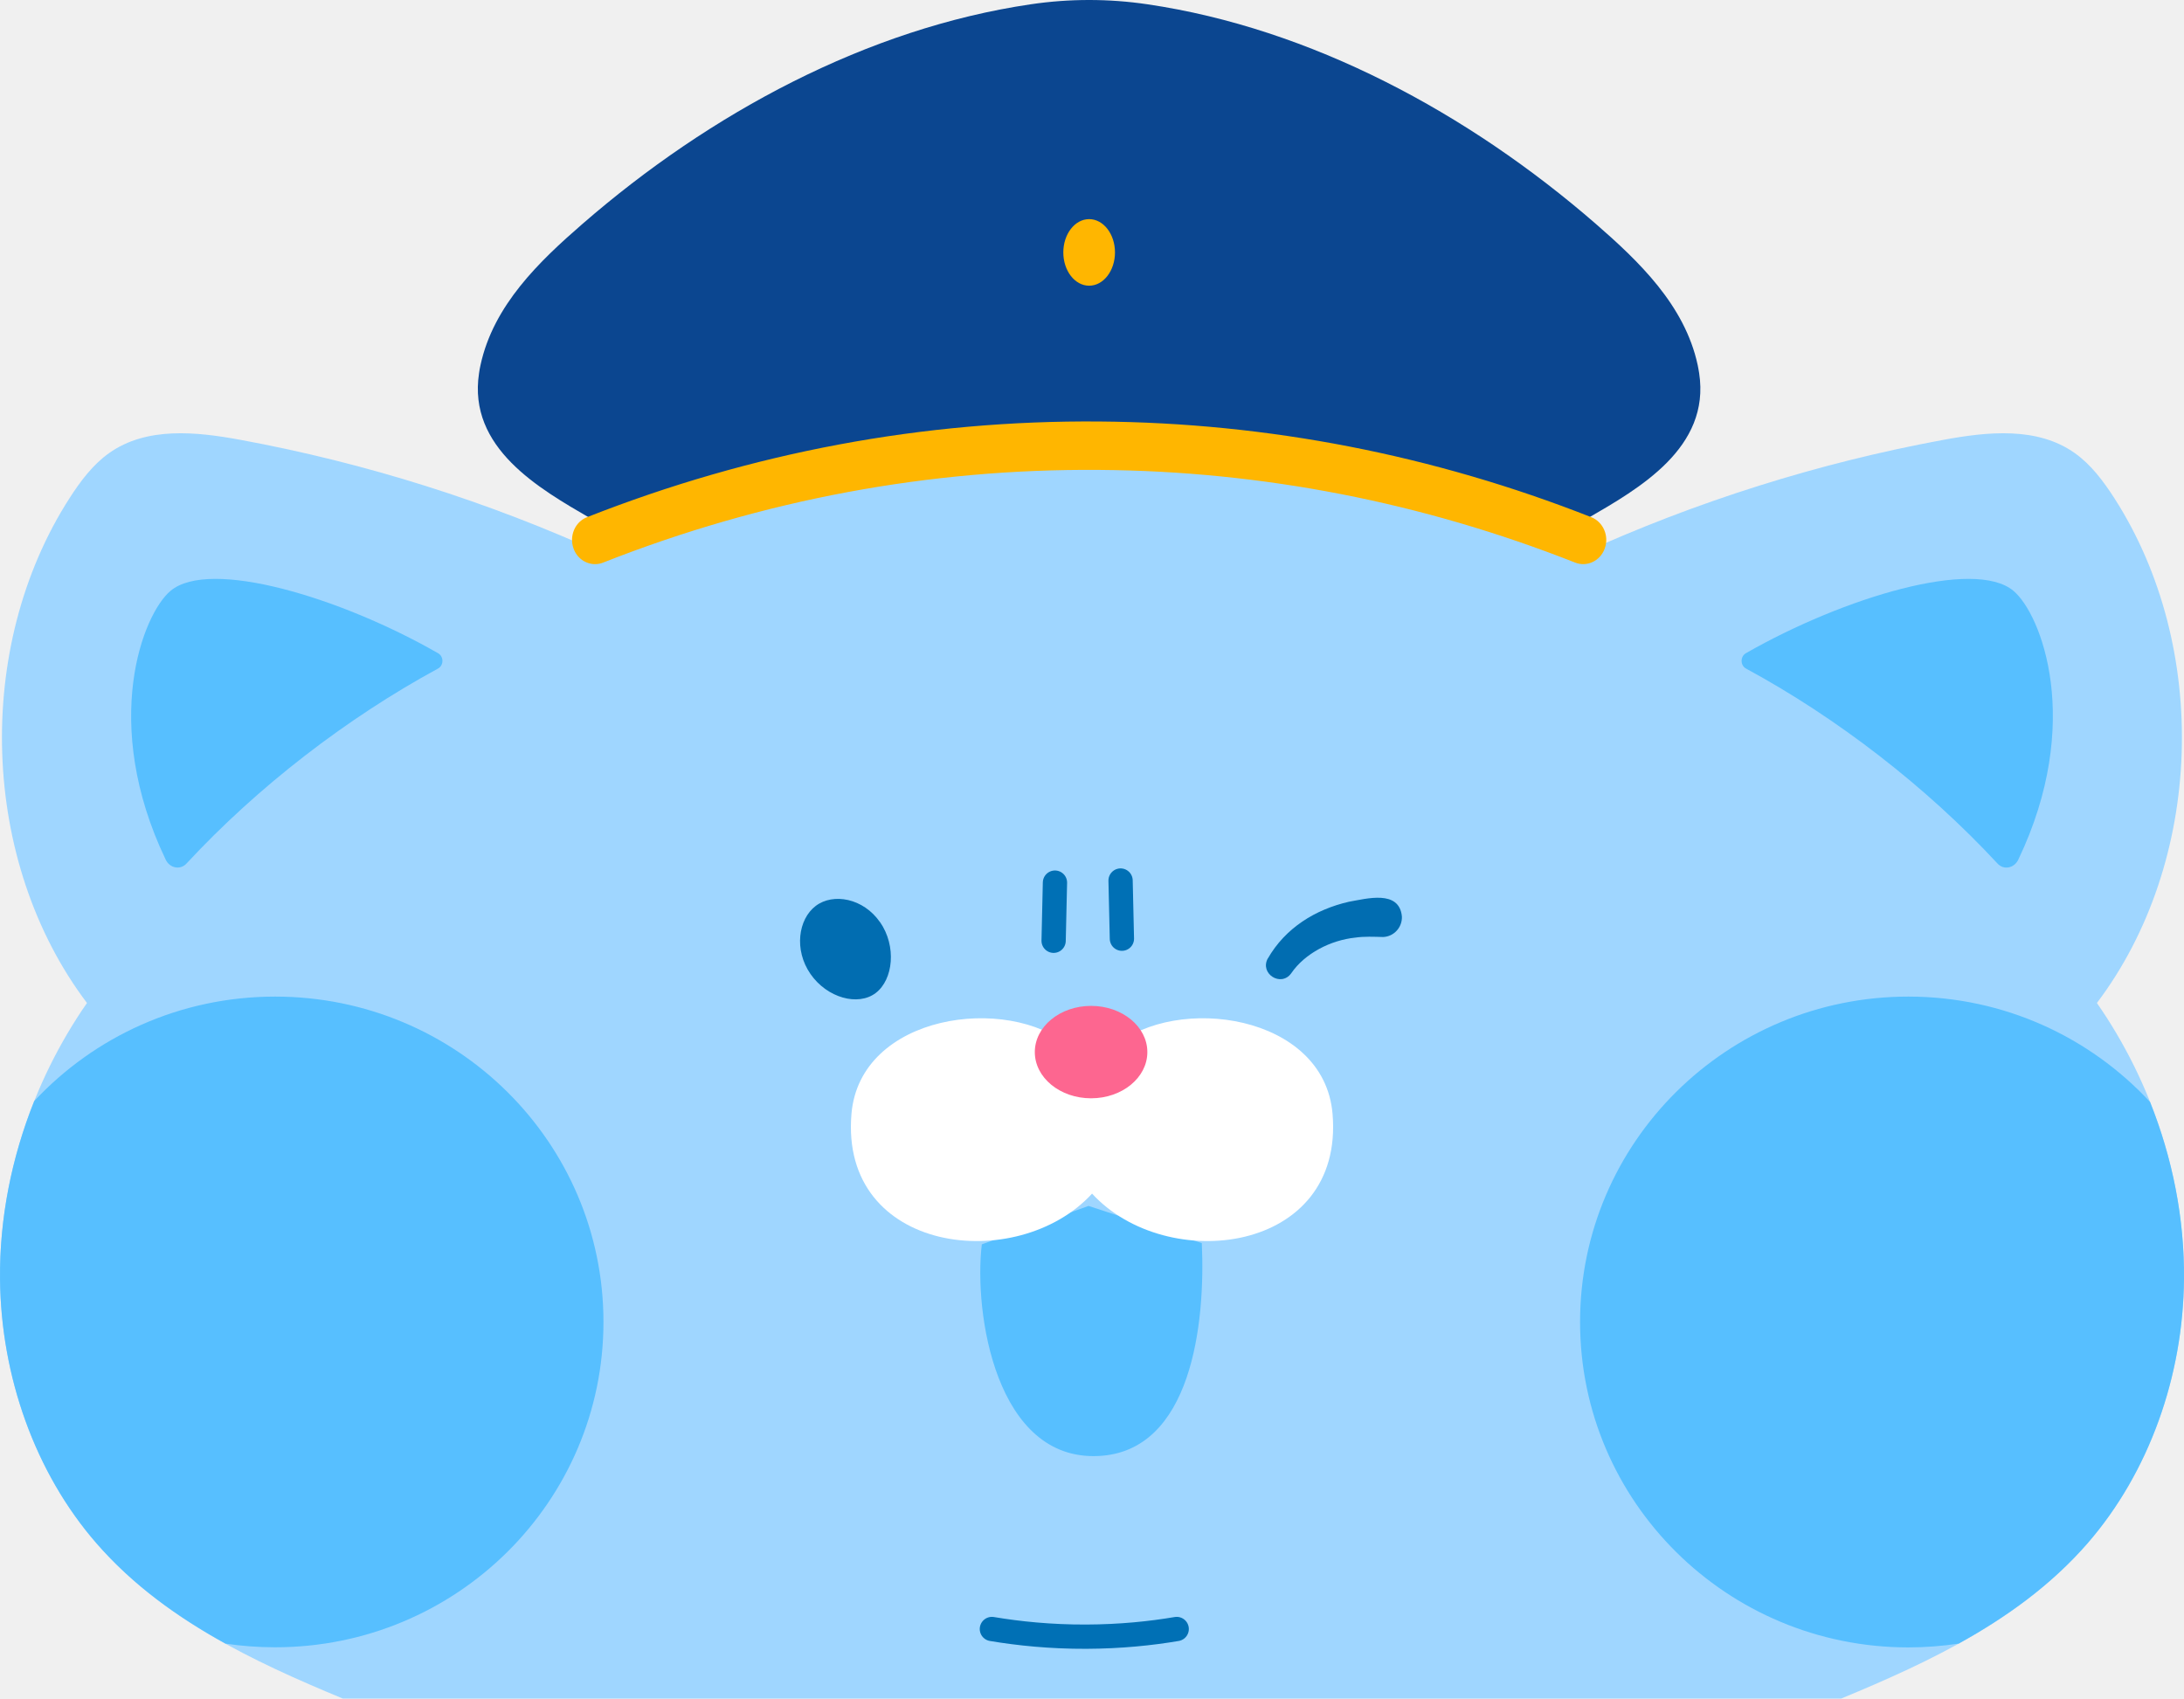
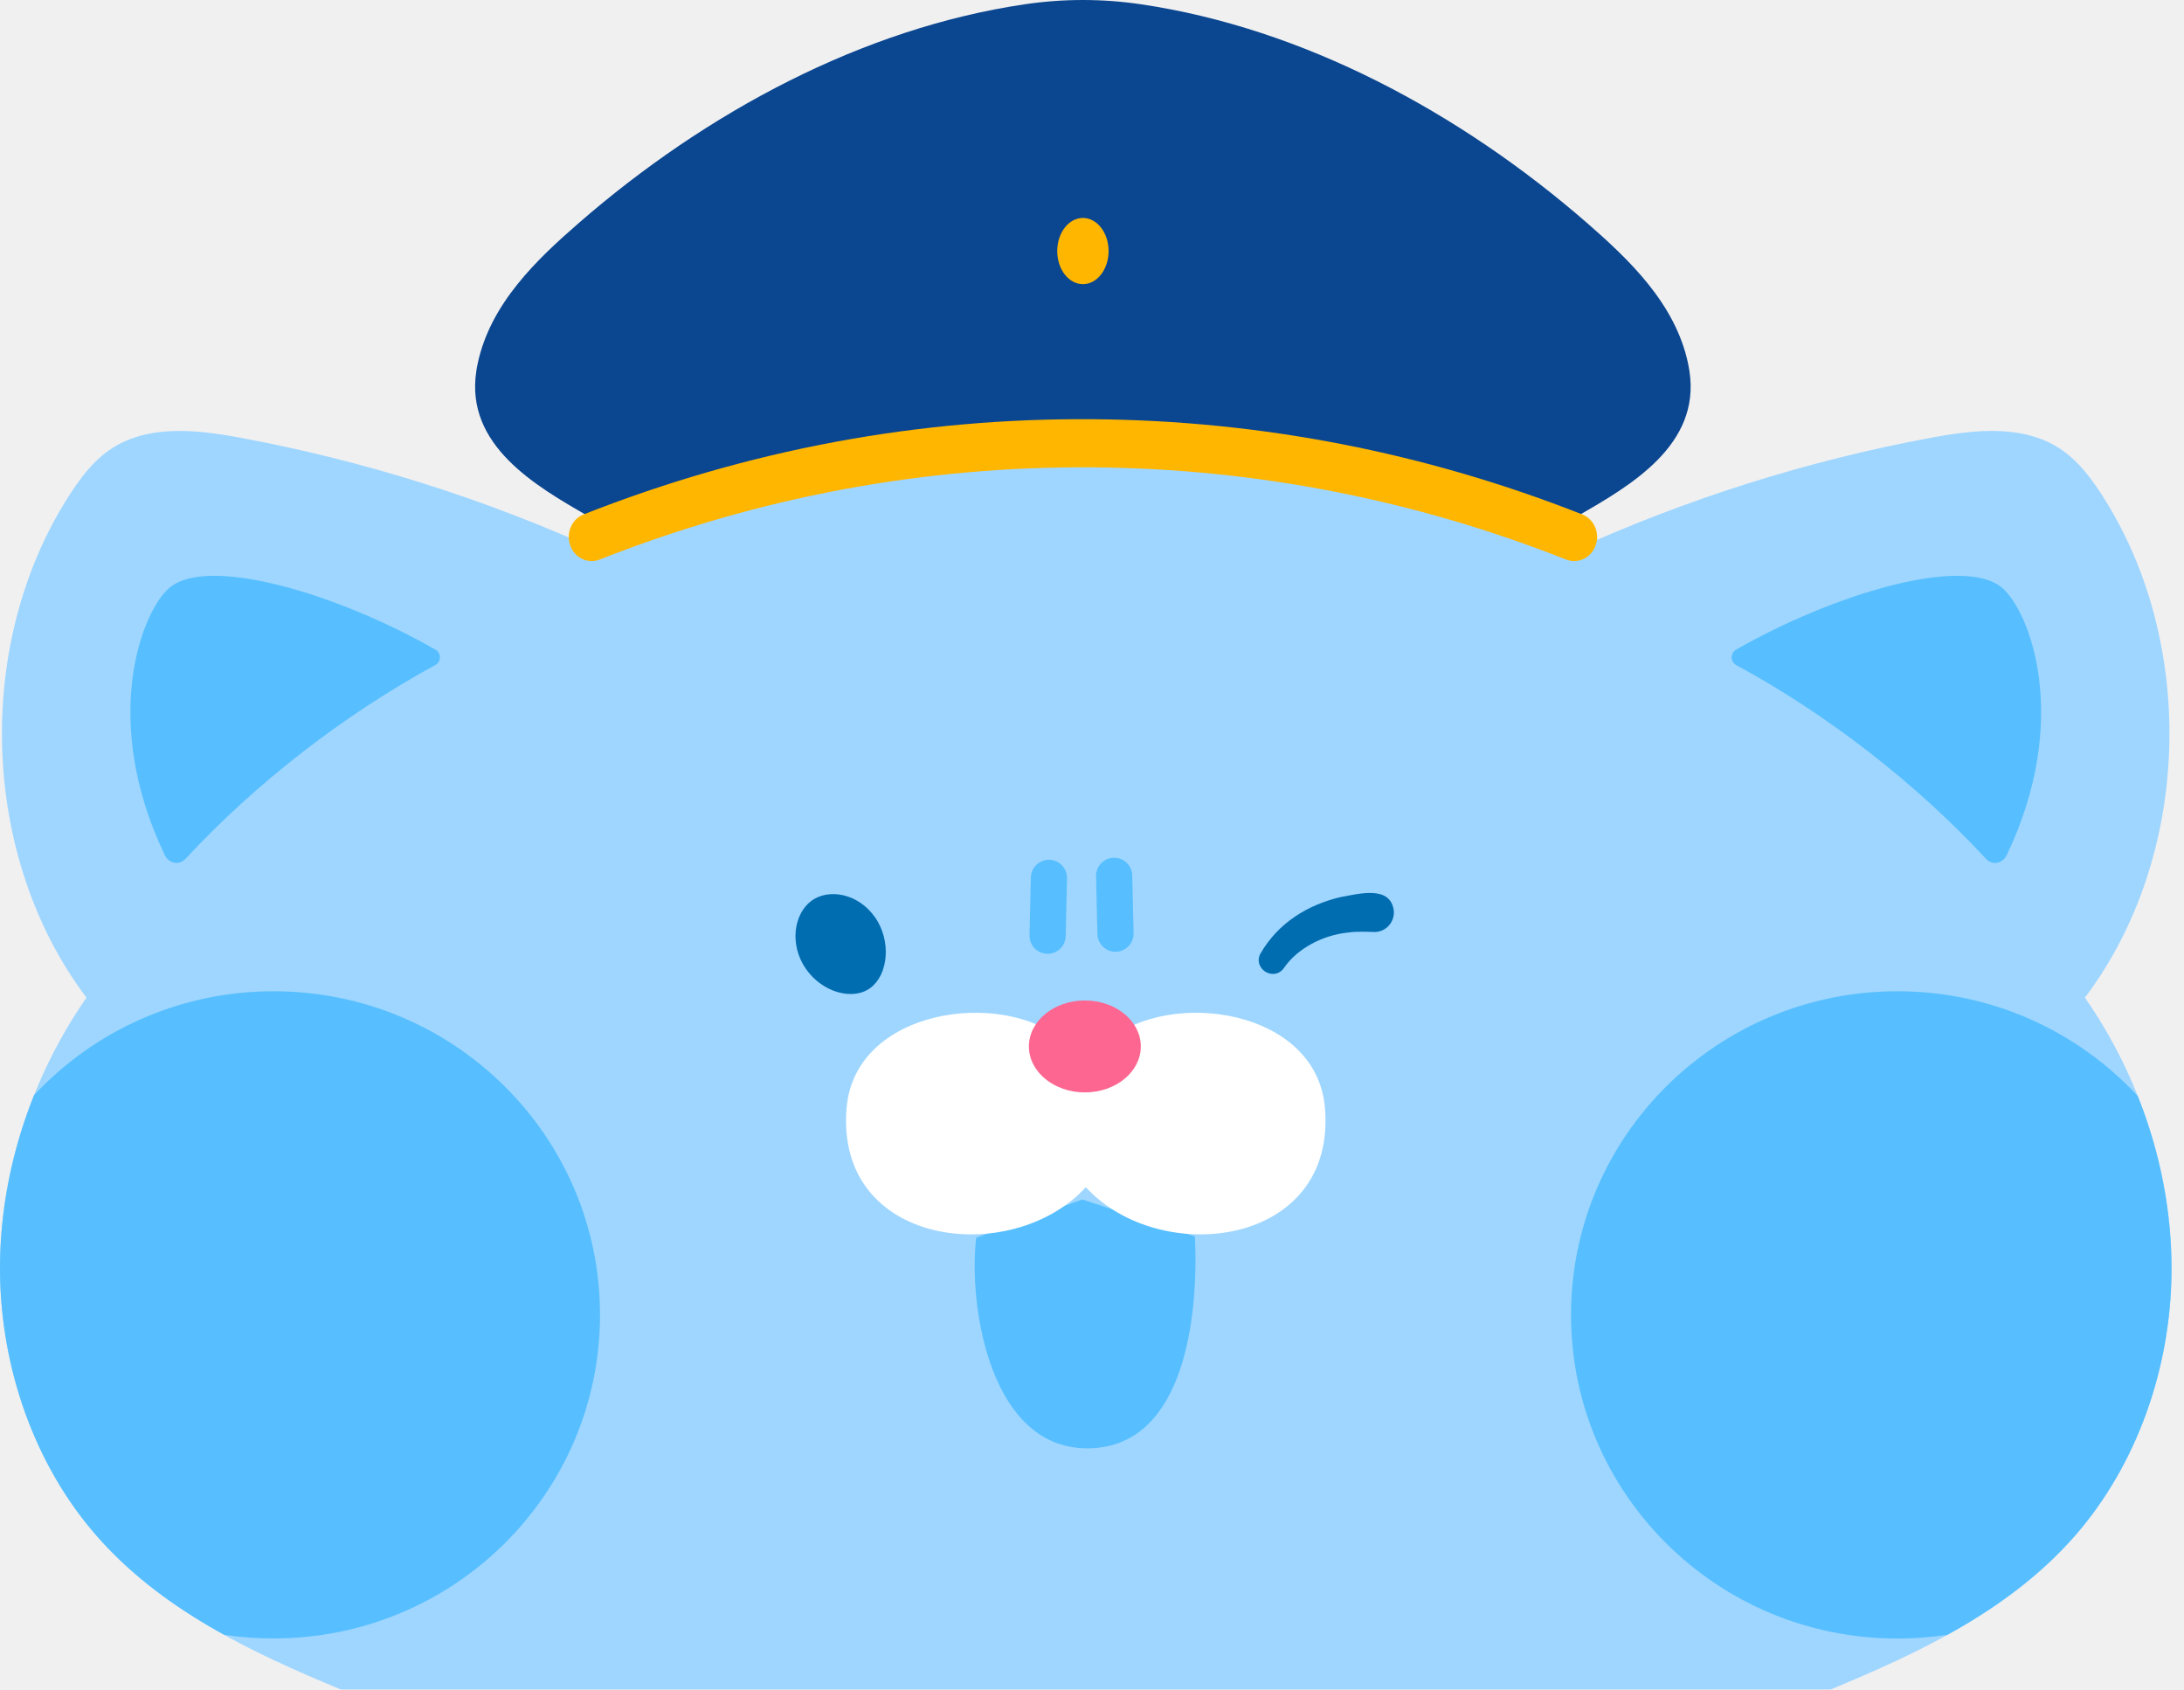
- <svg xmlns="http://www.w3.org/2000/svg" width="180" height="140" viewBox="0 0 180 140" fill="none">
-   <path d="M151.753 140.001C159.199 136.916 166.655 133.399 172.032 127.229C177.139 121.36 179.928 113.401 179.998 105.452C180.078 97.313 177.389 89.233 172.822 82.671C181.627 71.014 182.167 53.348 174.251 41.047C173.351 39.651 172.332 38.294 171.003 37.349C167.904 35.149 163.806 35.581 160.118 36.264C149.854 38.163 139.799 41.329 130.234 45.69C117.67 39.872 105.137 37.239 89.995 37.591C75.562 37.711 62.319 39.872 49.756 45.69C40.191 41.329 30.146 38.163 19.871 36.264C16.183 35.581 12.085 35.149 8.987 37.349C7.658 38.294 6.638 39.651 5.739 41.047C-2.177 53.348 -1.637 71.014 7.168 82.671C2.61 89.233 -0.078 97.313 0.002 105.452C0.082 113.401 2.86 121.37 7.968 127.229C13.345 133.399 20.801 136.916 28.247 140.001" fill="#9FD6FF" />
-   <path d="M80.92 102.564C80.24 108.212 82.079 120.441 90.555 120.009C98.191 119.627 99.36 109.136 99.05 102.463L89.715 99.398L80.92 102.564Z" fill="#57BFFF" />
-   <path d="M165.935 48.693C168.234 50.602 171.732 59.586 166.345 70.851C166.015 71.555 165.145 71.746 164.626 71.173C158.759 64.842 151.383 59.154 143.916 55.114C143.417 54.853 143.417 54.109 143.896 53.838C151.982 49.215 162.717 46.01 165.935 48.693Z" fill="#57BFFF" />
-   <path d="M36.103 53.84C36.593 54.121 36.583 54.855 36.083 55.116C28.617 59.166 21.23 64.853 15.374 71.174C14.854 71.737 13.984 71.556 13.655 70.853C8.267 59.588 11.765 50.604 14.064 48.694C17.283 46.011 28.017 49.207 36.103 53.84Z" fill="#57BFFF" />
-   <path d="M49.736 108.966C49.736 94.153 37.622 82.144 22.68 82.144C14.824 82.144 7.758 85.461 2.82 90.757C0.961 95.399 -0.048 100.414 0.002 105.448C0.082 113.397 2.86 121.366 7.968 127.225C10.976 130.672 14.634 133.295 18.582 135.475C19.921 135.676 21.291 135.777 22.68 135.777C37.622 135.777 49.736 123.768 49.736 108.956V108.966Z" fill="#57BFFF" />
-   <path d="M130.225 108.966C130.225 123.778 142.338 135.787 157.281 135.787C158.69 135.787 160.079 135.676 161.428 135.475C165.366 133.295 169.024 130.672 172.033 127.225C177.14 121.356 179.929 113.397 179.999 105.448C180.049 100.434 179.049 95.45 177.2 90.827C172.253 85.491 165.166 82.144 157.281 82.144C142.338 82.144 130.225 94.153 130.225 108.966Z" fill="#57BFFF" />
-   <path d="M130.844 42.721C135.082 40.269 140.989 36.913 140.039 30.753C140.009 30.532 139.959 30.311 139.919 30.09C138.86 25.145 135.032 21.508 131.524 18.453C120.989 9.298 108.016 2.334 94.573 0.354C91.384 -0.118 88.136 -0.118 84.948 0.354C71.505 2.334 58.541 9.298 47.997 18.463C44.479 21.518 40.661 25.155 39.601 30.1C39.551 30.321 39.511 30.542 39.481 30.763C38.542 36.923 44.449 40.279 48.677 42.731C57.822 39.254 72.484 34.993 90.835 35.164C108.096 35.325 121.939 39.345 130.844 42.731V42.721Z" fill="#0B4690" />
-   <path d="M91.854 86.245C90.805 87.139 89.206 87.139 88.156 86.245C83.039 81.924 70.885 83.582 70.176 91.802C69.186 103.349 83.859 105.087 90.005 98.384C96.152 105.087 110.814 103.349 109.825 91.802C109.125 83.582 96.962 81.924 91.854 86.245Z" fill="white" />
-   <path d="M92.355 72.578L92.465 77.372" stroke="#0070B5" stroke-width="2" stroke-miterlimit="10" stroke-linecap="round" />
-   <path d="M86.947 72.75L86.837 77.543" stroke="#0070B5" stroke-width="2" stroke-miterlimit="10" stroke-linecap="round" />
-   <path d="M72.534 76.008C73.904 77.988 73.624 80.741 72.175 81.847C70.725 82.952 68.167 82.259 66.797 80.279C65.428 78.299 65.788 75.767 67.227 74.672C68.666 73.576 71.165 74.029 72.534 76.018V76.008Z" fill="#016DB1" />
-   <path d="M89.925 90.527C92.486 90.527 94.562 88.822 94.562 86.719C94.562 84.615 92.486 82.91 89.925 82.91C87.363 82.91 85.287 84.615 85.287 86.719C85.287 88.822 87.363 90.527 89.925 90.527Z" fill="#FD6690" />
-   <path d="M96.981 134.27C94.852 134.631 92.344 134.893 89.525 134.903C86.576 134.913 83.958 134.641 81.749 134.27" stroke="#0070B5" stroke-width="2" stroke-miterlimit="10" stroke-linecap="round" />
-   <path d="M49.047 46.5C48.277 46.5 47.547 46.007 47.267 45.203C46.898 44.168 47.397 43.013 48.377 42.631C61.94 37.285 76.142 34.622 90.625 34.742C104.508 34.853 118.141 37.506 131.154 42.631C132.133 43.023 132.633 44.168 132.263 45.203C131.893 46.238 130.794 46.761 129.814 46.369C117.221 41.405 104.028 38.832 90.595 38.732C76.592 38.621 62.839 41.194 49.716 46.369C49.496 46.459 49.267 46.5 49.047 46.5Z" fill="#FFB600" />
-   <path d="M89.765 23.549C90.94 23.549 91.894 22.321 91.894 20.806C91.894 19.291 90.94 18.062 89.765 18.062C88.589 18.062 87.636 19.291 87.636 20.806C87.636 22.321 88.589 23.549 89.765 23.549Z" fill="#FFB600" />
-   <path d="M104.487 79.012C105.936 76.479 108.415 74.962 111.164 74.329C112.653 74.067 115.321 73.324 115.541 75.535C115.581 76.429 114.892 77.193 114.002 77.233C113.233 77.213 112.453 77.173 111.693 77.283C109.684 77.494 107.545 78.569 106.416 80.228C105.577 81.383 103.807 80.258 104.487 79.001V79.012Z" fill="#016DB1" />
+ <svg xmlns="http://www.w3.org/2000/svg" width="150" height="116" viewBox="0 0 150 116" fill="none">
+   <path d="M125.738 116.002C131.908 113.446 138.086 110.531 142.541 105.419C146.773 100.556 149.083 93.962 149.141 87.376C149.208 80.631 146.98 73.937 143.195 68.5C150.491 58.841 150.938 44.203 144.38 34.012C143.634 32.854 142.79 31.73 141.688 30.948C139.121 29.124 135.726 29.482 132.67 30.048C124.165 31.622 115.834 34.245 107.908 37.858C97.499 33.037 87.114 30.856 74.567 31.147C62.609 31.247 51.636 33.037 41.226 37.858C33.301 34.245 24.978 31.622 16.465 30.048C13.409 29.482 10.014 29.124 7.446 30.948C6.345 31.73 5.5 32.854 4.755 34.012C-1.804 44.203 -1.357 58.841 5.939 68.5C2.163 73.937 -0.065 80.631 0.001 87.376C0.068 93.962 2.37 100.565 6.602 105.419C11.057 110.531 17.235 113.446 23.405 116.002" fill="#9FD6FF" />
+   <path d="M67.048 84.982C66.485 89.662 68.009 99.795 75.031 99.437C81.358 99.121 82.327 90.428 82.071 84.899L74.336 82.359L67.048 84.982Z" fill="#57BFFF" />
+   <path d="M137.489 40.346C139.394 41.928 142.292 49.371 137.829 58.705C137.555 59.288 136.835 59.446 136.404 58.972C131.543 53.726 125.431 49.013 119.245 45.666C118.831 45.45 118.831 44.834 119.229 44.609C125.928 40.779 134.823 38.122 137.489 40.346Z" fill="#57BFFF" />
+   <path d="M29.914 44.61C30.32 44.843 30.311 45.451 29.897 45.667C23.711 49.023 17.591 53.736 12.738 58.973C12.308 59.439 11.587 59.289 11.314 58.707C6.85 49.373 9.749 41.929 11.653 40.347C14.32 38.124 23.214 40.771 29.914 44.61Z" fill="#57BFFF" />
+   <path d="M41.21 90.286C41.21 78.013 31.173 68.062 18.792 68.062C12.283 68.062 6.428 70.81 2.337 75.198C0.796 79.045 -0.04 83.2 0.001 87.371C0.068 93.958 2.37 100.561 6.602 105.415C9.094 108.271 12.126 110.444 15.397 112.251C16.506 112.417 17.641 112.501 18.792 112.501C31.173 112.501 41.21 102.551 41.21 90.277V90.286Z" fill="#57BFFF" />
+   <path d="M107.9 90.286C107.9 102.559 117.937 112.509 130.318 112.509C131.486 112.509 132.637 112.417 133.755 112.251C137.018 110.444 140.049 108.271 142.542 105.415C146.773 100.552 149.084 93.958 149.142 87.371C149.183 83.217 148.355 79.087 146.823 75.257C142.724 70.835 136.852 68.062 130.318 68.062C117.937 68.062 107.9 78.013 107.9 90.286Z" fill="#57BFFF" />
+   <path d="M108.414 35.398C111.925 33.366 116.819 30.585 116.033 25.481C116.008 25.298 115.966 25.115 115.933 24.931C115.056 20.835 111.884 17.821 108.977 15.289C100.248 7.704 89.499 1.934 78.361 0.294C75.719 -0.098 73.027 -0.098 70.386 0.294C59.247 1.934 48.506 7.704 39.769 15.298C36.854 17.829 33.691 20.843 32.813 24.94C32.771 25.123 32.738 25.306 32.713 25.489C31.935 30.593 36.829 33.374 40.332 35.406C47.91 32.525 60.059 28.995 75.263 29.136C89.565 29.27 101.035 32.6 108.414 35.406V35.398Z" fill="#0B4690" />
+   <path d="M76.108 71.457C75.239 72.198 73.914 72.198 73.044 71.457C68.804 67.877 58.734 69.251 58.146 76.062C57.326 85.629 69.483 87.07 74.576 81.516C79.669 87.07 91.818 85.629 90.998 76.062C90.419 69.251 80.34 67.877 76.108 71.457Z" fill="white" />
+   <path d="M76.522 60.137L76.614 64.108" stroke="#57BFFF" stroke-width="2.486" stroke-miterlimit="10" stroke-linecap="round" />
+   <path d="M72.042 60.277L71.951 64.249" stroke="#57BFFF" stroke-width="2.486" stroke-miterlimit="10" stroke-linecap="round" />
+   <path d="M60.1 62.98C61.234 64.621 61.003 66.902 59.802 67.818C58.601 68.734 56.481 68.159 55.346 66.519C54.212 64.879 54.51 62.78 55.703 61.873C56.895 60.965 58.965 61.34 60.1 62.989V62.98Z" fill="#016DB1" />
+   <path d="M74.51 75.007C76.632 75.007 78.352 73.594 78.352 71.851C78.352 70.108 76.632 68.695 74.51 68.695C72.387 68.695 70.667 70.108 70.667 71.851C70.667 73.594 72.387 75.007 74.51 75.007Z" fill="#FD6690" />
+   <path d="M40.639 38.526C40.001 38.526 39.396 38.118 39.165 37.452C38.858 36.595 39.272 35.637 40.084 35.321C51.322 30.891 63.09 28.685 75.089 28.785C86.592 28.876 97.888 31.074 108.67 35.321C109.482 35.645 109.896 36.595 109.59 37.452C109.283 38.31 108.372 38.743 107.561 38.418C97.126 34.305 86.195 32.173 75.064 32.09C63.462 31.998 52.067 34.13 41.194 38.418C41.011 38.493 40.821 38.526 40.639 38.526Z" fill="#FFB600" />
+   <path d="M74.376 19.511C75.35 19.511 76.14 18.493 76.14 17.238C76.14 15.983 75.35 14.965 74.376 14.965C73.402 14.965 72.612 15.983 72.612 17.238C72.612 18.493 73.402 19.511 74.376 19.511Z" fill="#FFB600" />
+   <path d="M86.575 65.468C87.776 63.37 89.83 62.113 92.107 61.588C93.341 61.372 95.552 60.755 95.734 62.587C95.768 63.328 95.196 63.961 94.459 63.994C93.822 63.978 93.176 63.944 92.546 64.036C90.882 64.211 89.109 65.102 88.174 66.476C87.478 67.433 86.012 66.501 86.575 65.46V65.468Z" fill="#016DB1" />
</svg>
